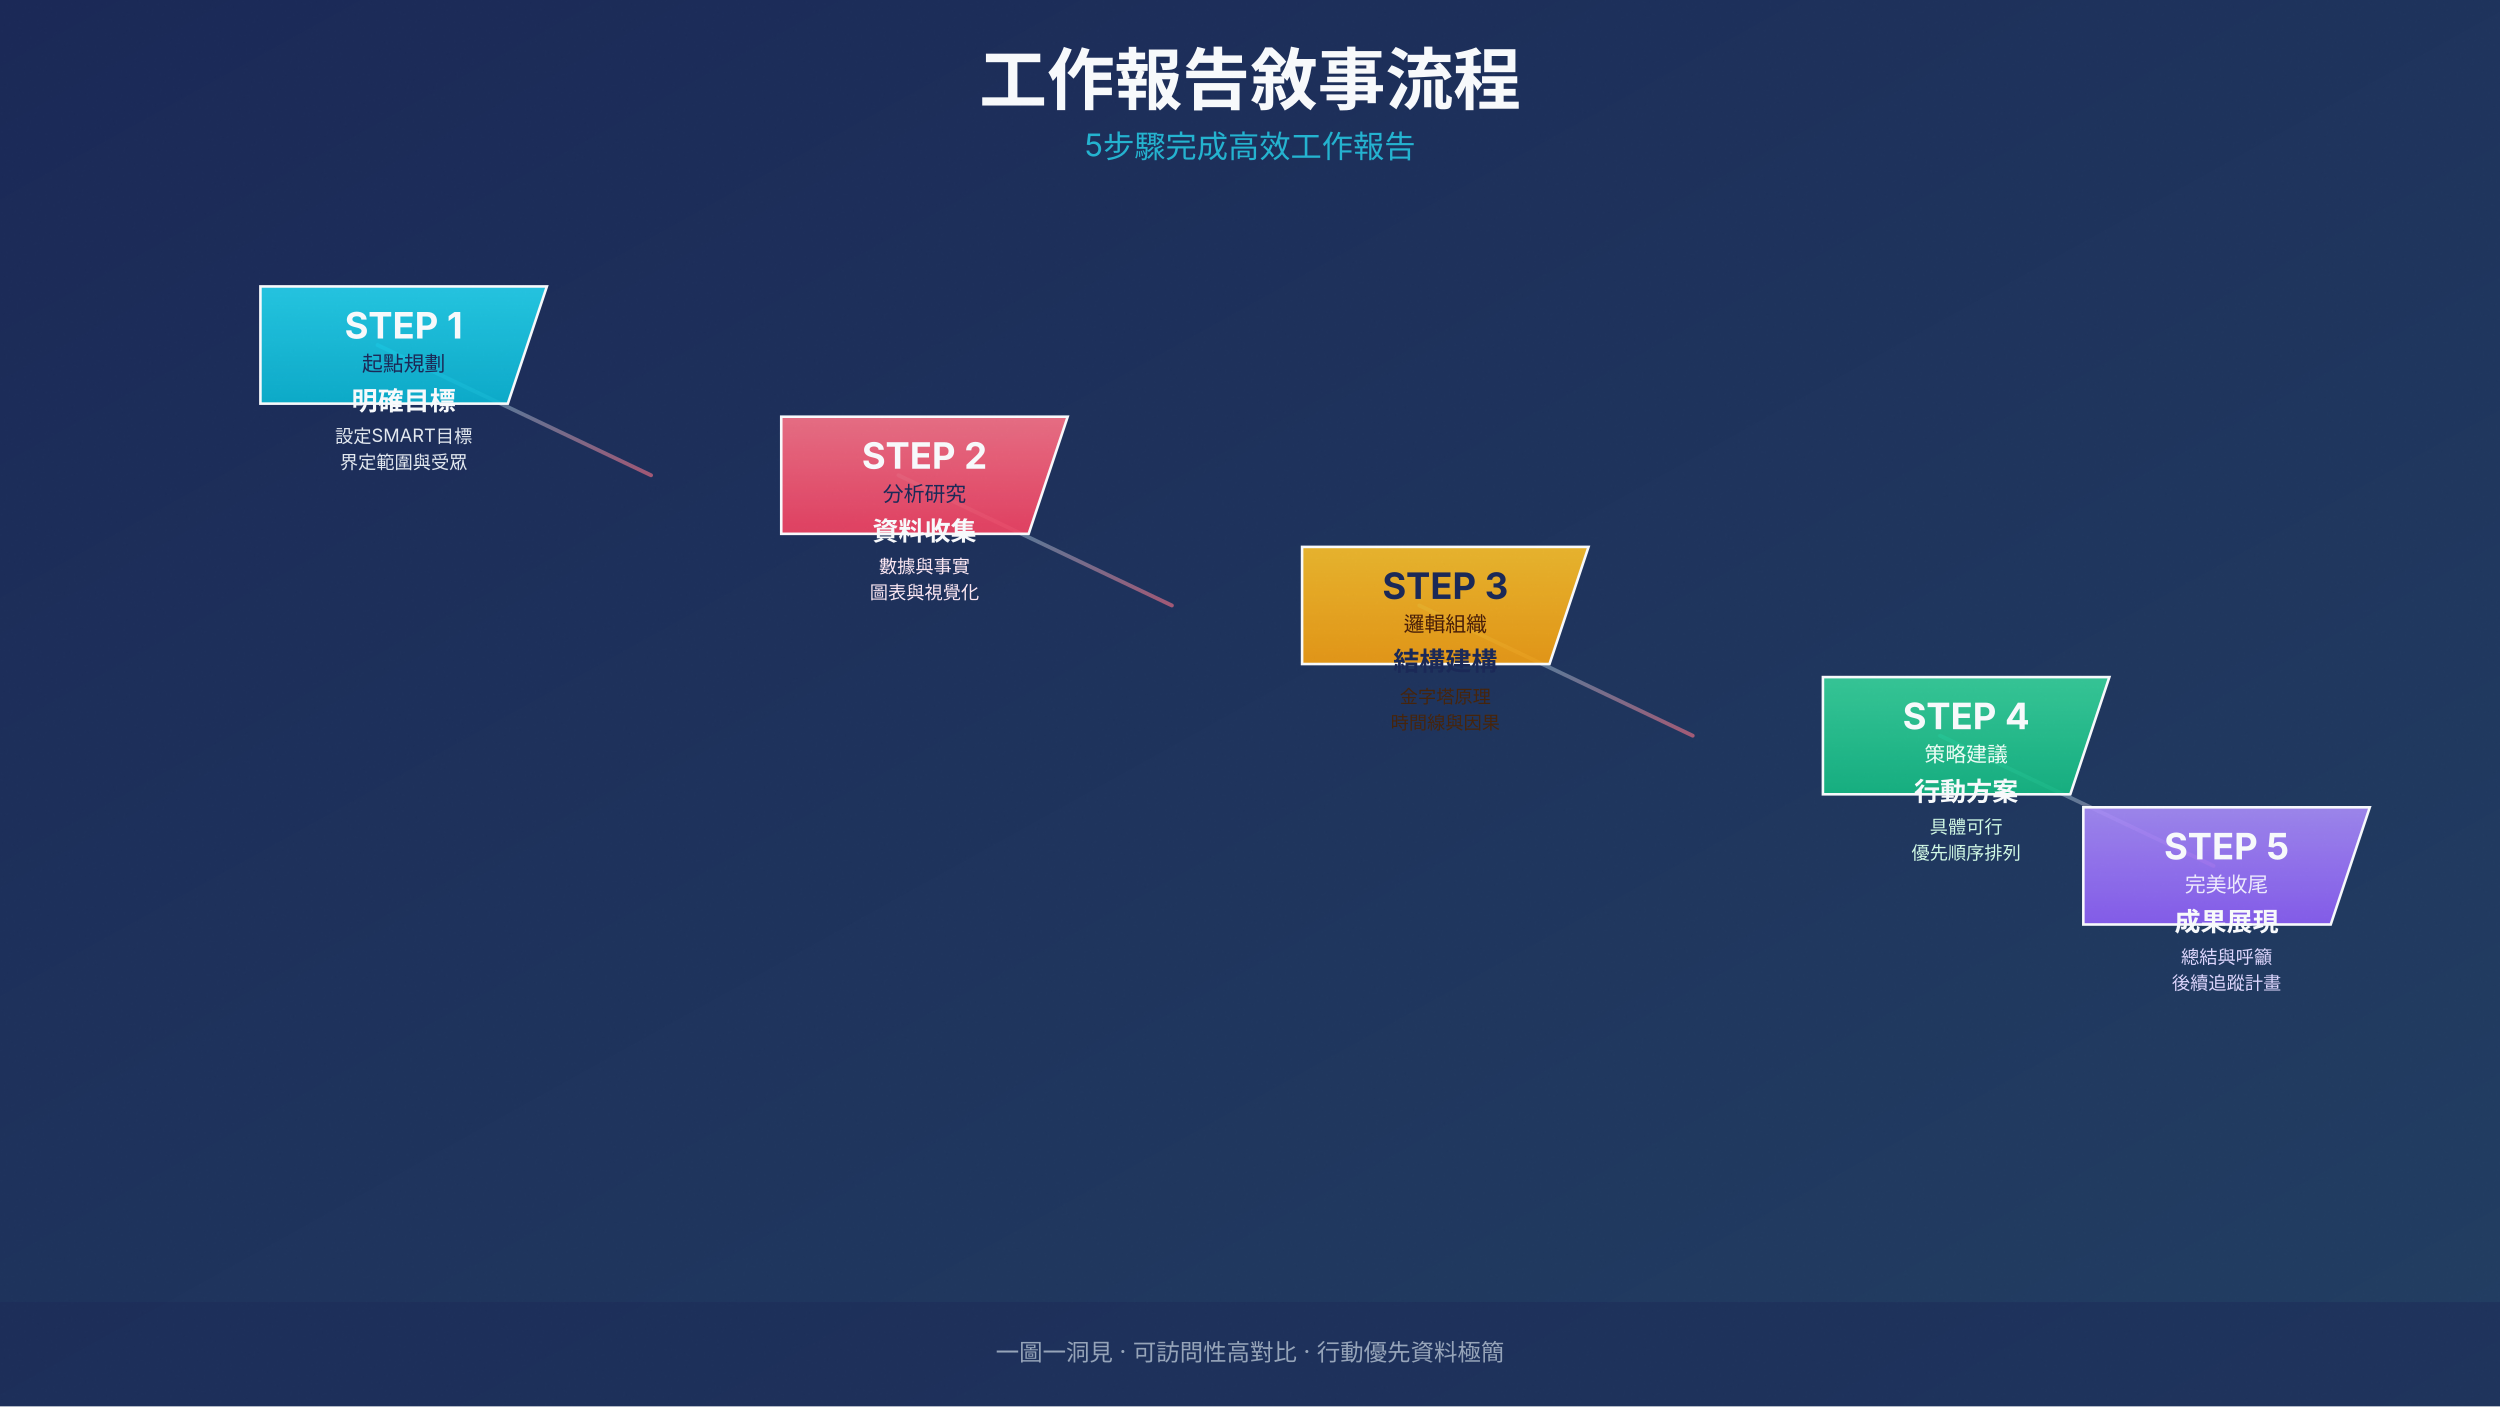
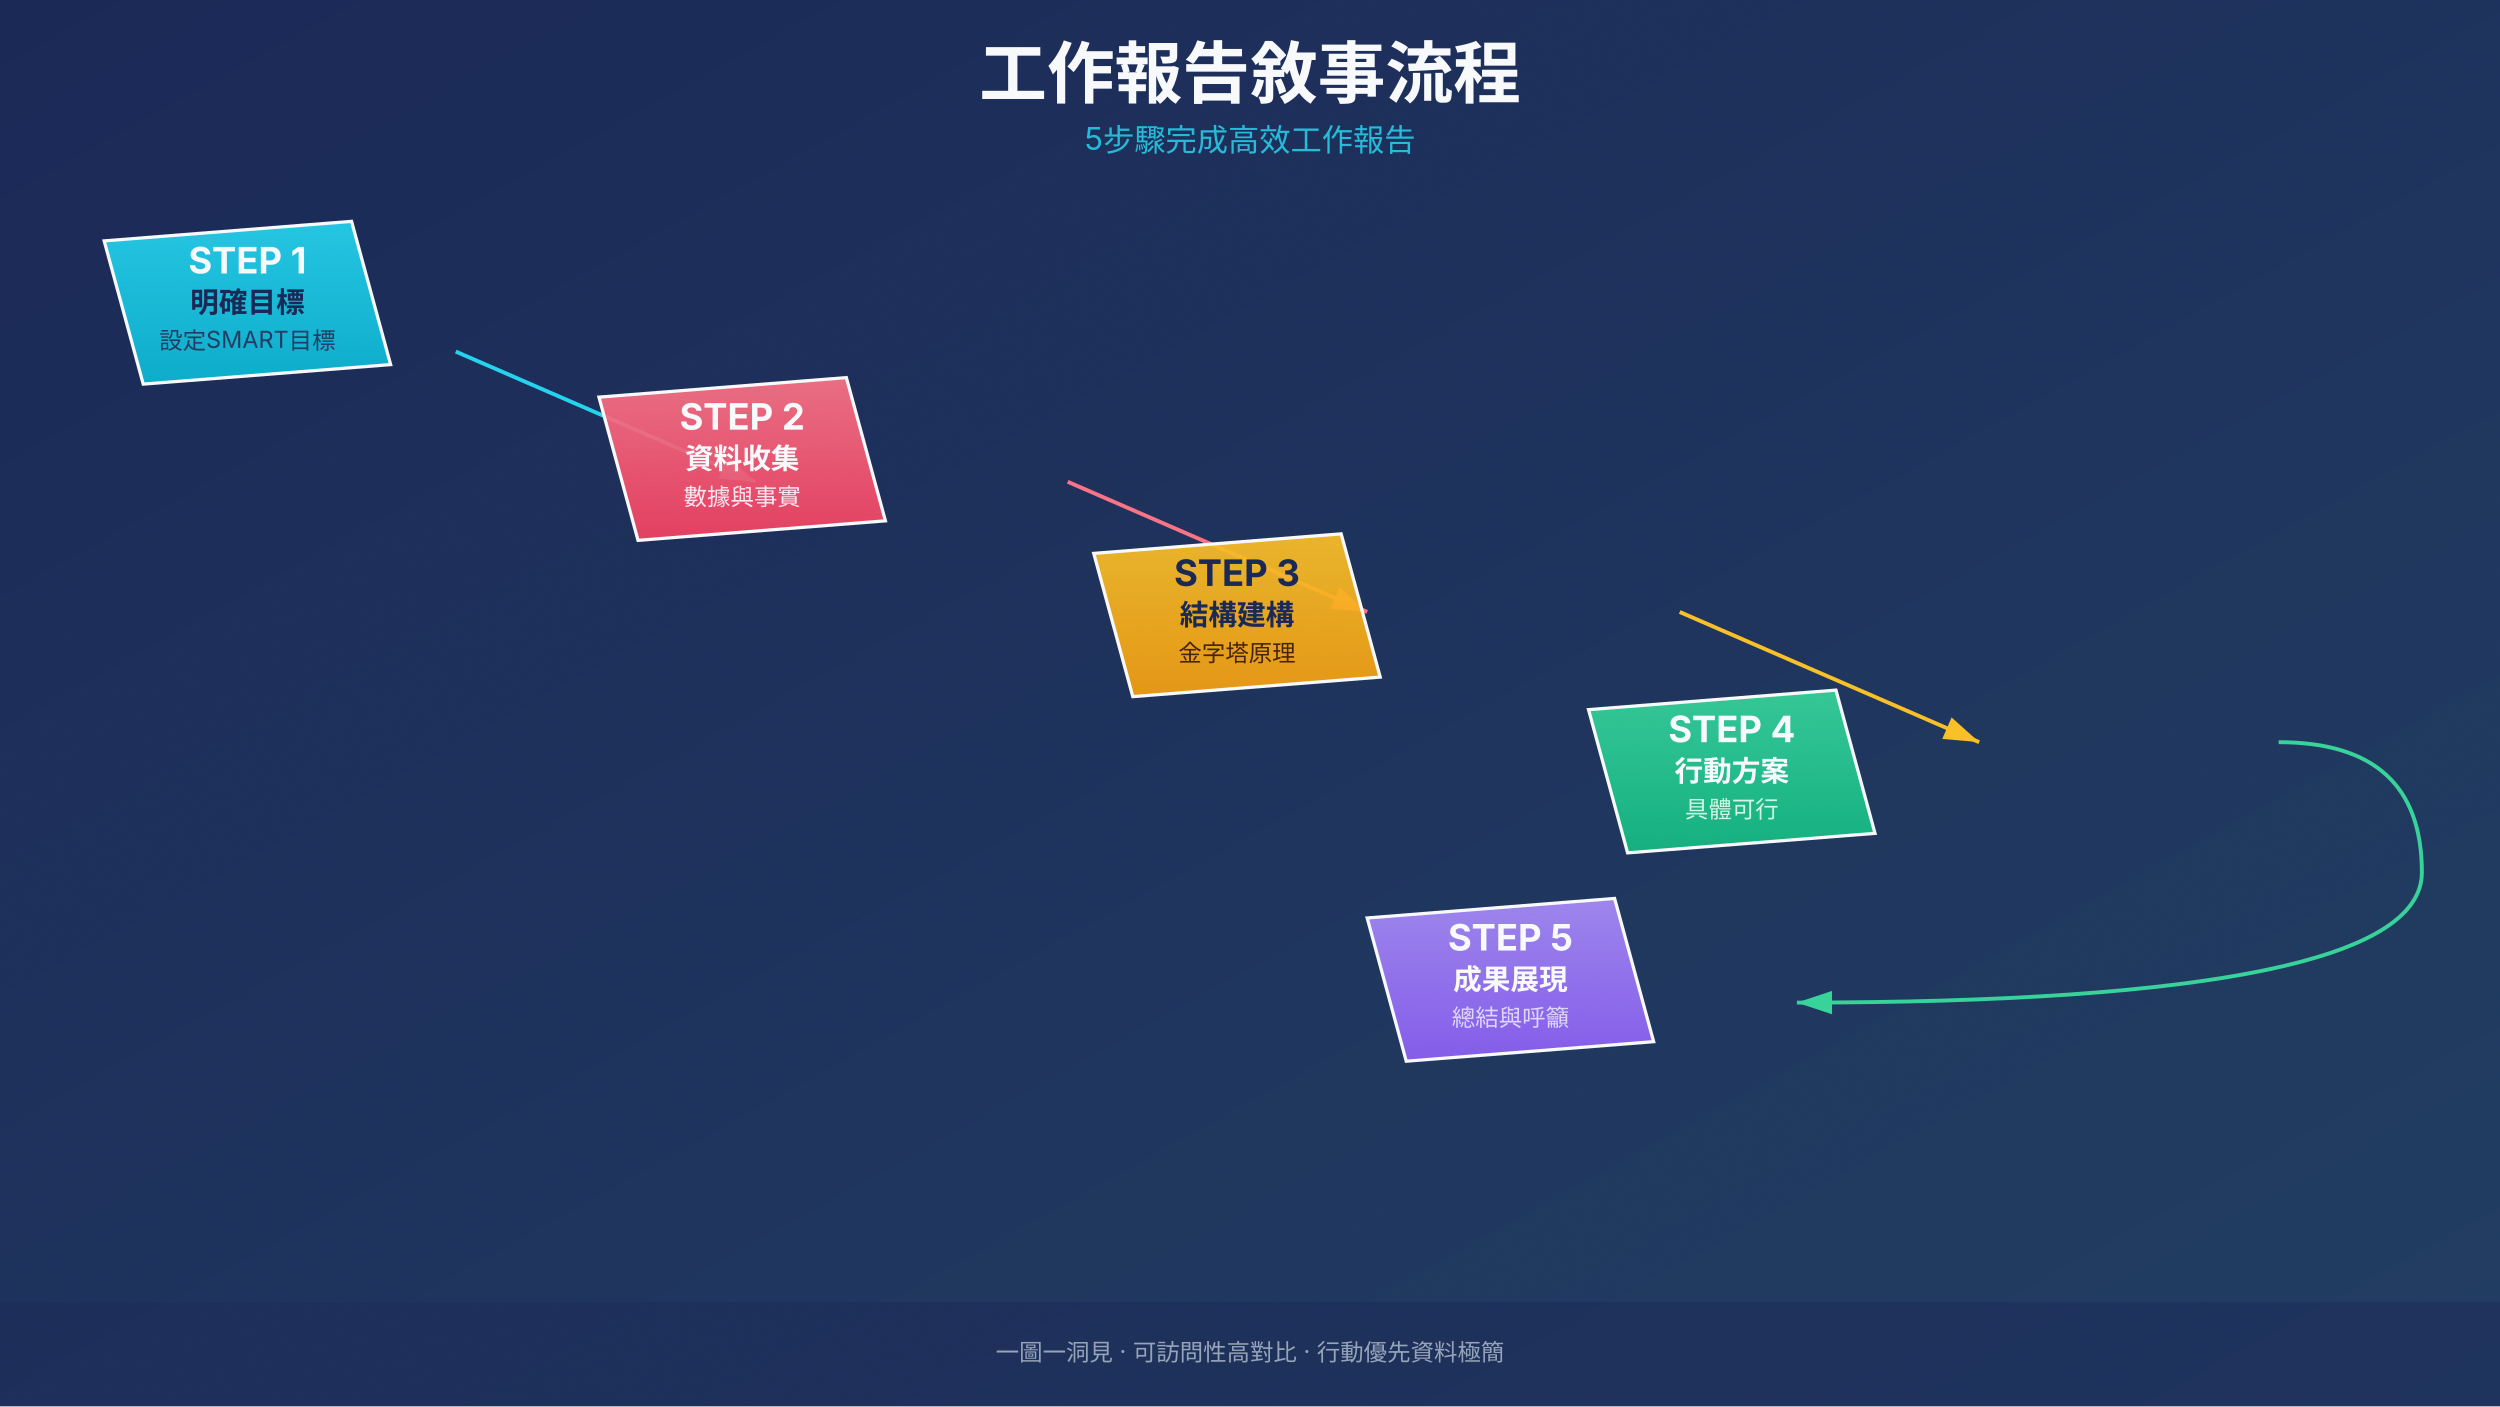
<svg xmlns="http://www.w3.org/2000/svg" viewBox="0 0 1920 1080" role="img">
  <defs>
    <filter id="paperTexture" x="0%" y="0%" width="100%" height="100%">
      <feTurbulence type="fractalNoise" baseFrequency="0.5" numOctaves="4" stitchTiles="stitch" />
      <feColorMatrix type="saturate" values="0" />
      <feBlend in="SourceGraphic" mode="multiply" result="textured" />
      <feComposite in="textured" in2="SourceGraphic" operator="in" />
    </filter>
    <linearGradient id="bgGrad" x1="0%" y1="0%" x2="100%" y2="100%">
      <stop offset="0%" stop-color="#172554" />
      <stop offset="100%" stop-color="#1e3a5f" />
    </linearGradient>
    <linearGradient id="step1Grad" x1="0%" y1="0%" x2="0%" y2="100%">
      <stop offset="0%" stop-color="#22D3EE" />
      <stop offset="100%" stop-color="#06b6d4" />
    </linearGradient>
    <linearGradient id="step2Grad" x1="0%" y1="0%" x2="0%" y2="100%">
      <stop offset="0%" stop-color="#FB7185" />
      <stop offset="100%" stop-color="#f43f5e" />
    </linearGradient>
    <linearGradient id="step3Grad" x1="0%" y1="0%" x2="0%" y2="100%">
      <stop offset="0%" stop-color="#FBBF24" />
      <stop offset="100%" stop-color="#f59e0b" />
    </linearGradient>
    <linearGradient id="step4Grad" x1="0%" y1="0%" x2="0%" y2="100%">
      <stop offset="0%" stop-color="#34d399" />
      <stop offset="100%" stop-color="#10b981" />
    </linearGradient>
    <linearGradient id="step5Grad" x1="0%" y1="0%" x2="0%" y2="100%">
      <stop offset="0%" stop-color="#a78bfa" />
      <stop offset="100%" stop-color="#8b5cf6" />
    </linearGradient>
-     <linearGradient id="connectorGrad" x1="0%" y1="0%" x2="0%" y2="100%">
-       <stop offset="0%" stop-color="#22D3EE" />
-       <stop offset="100%" stop-color="#FB7185" />
-     </linearGradient>
+     <marker id="arrowCyan" markerWidth="10" markerHeight="10" refX="9" refY="3" orient="auto" markerUnits="strokeWidth">
+       <path d="M0,0 L0,6 L9,3 z" fill="#22D3EE" />
+     </marker>
+     <marker id="arrowPink" markerWidth="10" markerHeight="10" refX="9" refY="3" orient="auto" markerUnits="strokeWidth">
+       <path d="M0,0 L0,6 L9,3 z" fill="#FB7185" />
+     </marker>
+     <marker id="arrowYellow" markerWidth="10" markerHeight="10" refX="9" refY="3" orient="auto" markerUnits="strokeWidth">
+       <path d="M0,0 L0,6 L9,3 z" fill="#FBBF24" />
+     </marker>
+     <marker id="arrowGreen" markerWidth="10" markerHeight="10" refX="9" refY="3" orient="auto" markerUnits="strokeWidth">
+       <path d="M0,0 L0,6 L9,3 z" fill="#34d399" />
+     </marker>
+     <marker id="arrowPurple" markerWidth="10" markerHeight="10" refX="9" refY="3" orient="auto" markerUnits="strokeWidth">
+       <path d="M0,0 L0,6 L9,3 z" fill="#a78bfa" />
+     </marker>
  </defs>
  <rect width="1920" height="1080" fill="url(#bgGrad)" />
-   <text x="960" y="80" font-family="system-ui, -apple-system, 'Microsoft JhengHei', sans-serif" font-size="52" font-weight="bold" fill="#F8FAFC" text-anchor="middle">工作報告敘事流程</text>
-   <text x="960" y="120" font-family="system-ui, -apple-system, 'Microsoft JhengHei', sans-serif" font-size="24" fill="#22D3EE" text-anchor="middle" opacity="0.8">5步驟完成高效工作報告</text>
-   <g opacity="0.6">
-     <line x1="290" y1="265" x2="500" y2="365" stroke="url(#connectorGrad)" stroke-width="3" stroke-linecap="round" />
-     <line x1="690" y1="365" x2="900" y2="465" stroke="url(#connectorGrad)" stroke-width="3" stroke-linecap="round" />
-     <line x1="1090" y1="465" x2="1300" y2="565" stroke="url(#connectorGrad)" stroke-width="3" stroke-linecap="round" />
-     <line x1="1490" y1="565" x2="1700" y2="665" stroke="url(#connectorGrad)" stroke-width="3" stroke-linecap="round" />
+   <text x="960" y="75" font-family="system-ui, -apple-system, 'Microsoft JhengHei', sans-serif" font-size="52" font-weight="bold" fill="#F8FAFC" text-anchor="middle">工作報告敘事流程</text>
+   <text x="960" y="115" font-family="system-ui, -apple-system, 'Microsoft JhengHei', sans-serif" font-size="24" fill="#22D3EE" text-anchor="middle" opacity="0.85">5步驟完成高效工作報告</text>
+   <line x1="350" y1="270" x2="580" y2="370" stroke="#22D3EE" stroke-width="3" marker-end="url(#arrowCyan)" />
+   <line x1="820" y1="370" x2="1050" y2="470" stroke="#FB7185" stroke-width="3" marker-end="url(#arrowPink)" />
+   <line x1="1290" y1="470" x2="1520" y2="570" stroke="#FBBF24" stroke-width="3" marker-end="url(#arrowYellow)" />
+   <path d="M 1750 570 Q 1860 570 1860 670 Q 1860 770 1380 770" stroke="#34d399" stroke-width="3" fill="none" marker-end="url(#arrowGreen)" />
+   <g transform="translate(80, 170)">
+     <polygon points="0,15 190,0 220,110 30,125" fill="url(#step1Grad)" opacity="0.92" />
+     <polygon points="0,15 190,0 220,110 30,125" fill="none" stroke="#F8FAFC" stroke-width="2.5" />
+     <text x="110" y="40" font-family="system-ui, -apple-system, 'Microsoft JhengHei', sans-serif" font-size="28" font-weight="bold" fill="#F8FAFC" text-anchor="middle">STEP 1</text>
+     <text x="110" y="70" font-family="system-ui, -apple-system, 'Microsoft JhengHei', sans-serif" font-size="22" font-weight="bold" fill="#172554" text-anchor="middle">明確目標</text>
+     <text x="110" y="98" font-family="system-ui, -apple-system, 'Microsoft JhengHei', sans-serif" font-size="18" fill="#1e3a5f" text-anchor="middle">設定SMART目標</text>
  </g>
-   <g transform="translate(200, 220)">
-     <polygon points="0,0 220,0 190,90 0,90" fill="url(#step1Grad)" opacity="0.9" />
-     <polygon points="0,0 220,0 190,90 0,90" fill="none" stroke="#F8FAFC" stroke-width="2" />
-     <text x="110" y="40" font-family="system-ui, -apple-system, 'Microsoft JhengHei', sans-serif" font-size="28" font-weight="bold" fill="#F8FAFC" text-anchor="middle">STEP 1</text>
-     <text x="110" y="65" font-family="system-ui, -apple-system, 'Microsoft JhengHei', sans-serif" font-size="16" fill="#172554" text-anchor="middle">起點規劃</text>
-     <text x="110" y="95" font-family="system-ui, -apple-system, 'Microsoft JhengHei', sans-serif" font-size="20" font-weight="bold" fill="#F8FAFC" text-anchor="middle">明確目標</text>
-     <text x="110" y="120" font-family="system-ui, -apple-system, 'Microsoft JhengHei', sans-serif" font-size="14" fill="#e2e8f0" text-anchor="middle">設定SMART目標</text>
-     <text x="110" y="140" font-family="system-ui, -apple-system, 'Microsoft JhengHei', sans-serif" font-size="14" fill="#e2e8f0" text-anchor="middle">界定範圍與受眾</text>
+   <g transform="translate(460, 290)">
+     <polygon points="0,15 190,0 220,110 30,125" fill="url(#step2Grad)" opacity="0.92" />
+     <polygon points="0,15 190,0 220,110 30,125" fill="none" stroke="#F8FAFC" stroke-width="2.5" />
+     <text x="110" y="40" font-family="system-ui, -apple-system, 'Microsoft JhengHei', sans-serif" font-size="28" font-weight="bold" fill="#F8FAFC" text-anchor="middle">STEP 2</text>
+     <text x="110" y="70" font-family="system-ui, -apple-system, 'Microsoft JhengHei', sans-serif" font-size="22" font-weight="bold" fill="#F8FAFC" text-anchor="middle">資料收集</text>
+     <text x="110" y="98" font-family="system-ui, -apple-system, 'Microsoft JhengHei', sans-serif" font-size="18" fill="#fce7f3" text-anchor="middle">數據與事實</text>
  </g>
-   <g transform="translate(600, 320)">
-     <polygon points="0,0 220,0 190,90 0,90" fill="url(#step2Grad)" opacity="0.9" />
-     <polygon points="0,0 220,0 190,90 0,90" fill="none" stroke="#F8FAFC" stroke-width="2" />
-     <text x="110" y="40" font-family="system-ui, -apple-system, 'Microsoft JhengHei', sans-serif" font-size="28" font-weight="bold" fill="#F8FAFC" text-anchor="middle">STEP 2</text>
-     <text x="110" y="65" font-family="system-ui, -apple-system, 'Microsoft JhengHei', sans-serif" font-size="16" fill="#172554" text-anchor="middle">分析研究</text>
-     <text x="110" y="95" font-family="system-ui, -apple-system, 'Microsoft JhengHei', sans-serif" font-size="20" font-weight="bold" fill="#F8FAFC" text-anchor="middle">資料收集</text>
-     <text x="110" y="120" font-family="system-ui, -apple-system, 'Microsoft JhengHei', sans-serif" font-size="14" fill="#fce7f3" text-anchor="middle">數據與事實</text>
-     <text x="110" y="140" font-family="system-ui, -apple-system, 'Microsoft JhengHei', sans-serif" font-size="14" fill="#fce7f3" text-anchor="middle">圖表與視覺化</text>
+   <g transform="translate(840, 410)">
+     <polygon points="0,15 190,0 220,110 30,125" fill="url(#step3Grad)" opacity="0.92" />
+     <polygon points="0,15 190,0 220,110 30,125" fill="none" stroke="#F8FAFC" stroke-width="2.5" />
+     <text x="110" y="40" font-family="system-ui, -apple-system, 'Microsoft JhengHei', sans-serif" font-size="28" font-weight="bold" fill="#172554" text-anchor="middle">STEP 3</text>
+     <text x="110" y="70" font-family="system-ui, -apple-system, 'Microsoft JhengHei', sans-serif" font-size="22" font-weight="bold" fill="#172554" text-anchor="middle">結構建構</text>
+     <text x="110" y="98" font-family="system-ui, -apple-system, 'Microsoft JhengHei', sans-serif" font-size="18" fill="#422006" text-anchor="middle">金字塔原理</text>
  </g>
-   <g transform="translate(1000, 420)">
-     <polygon points="0,0 220,0 190,90 0,90" fill="url(#step3Grad)" opacity="0.9" />
-     <polygon points="0,0 220,0 190,90 0,90" fill="none" stroke="#F8FAFC" stroke-width="2" />
-     <text x="110" y="40" font-family="system-ui, -apple-system, 'Microsoft JhengHei', sans-serif" font-size="28" font-weight="bold" fill="#172554" text-anchor="middle">STEP 3</text>
-     <text x="110" y="65" font-family="system-ui, -apple-system, 'Microsoft JhengHei', sans-serif" font-size="16" fill="#451a03" text-anchor="middle">邏輯組織</text>
-     <text x="110" y="95" font-family="system-ui, -apple-system, 'Microsoft JhengHei', sans-serif" font-size="20" font-weight="bold" fill="#172554" text-anchor="middle">結構建構</text>
-     <text x="110" y="120" font-family="system-ui, -apple-system, 'Microsoft JhengHei', sans-serif" font-size="14" fill="#422006" text-anchor="middle">金字塔原理</text>
-     <text x="110" y="140" font-family="system-ui, -apple-system, 'Microsoft JhengHei', sans-serif" font-size="14" fill="#422006" text-anchor="middle">時間線與因果</text>
+   <g transform="translate(1220, 530)">
+     <polygon points="0,15 190,0 220,110 30,125" fill="url(#step4Grad)" opacity="0.92" />
+     <polygon points="0,15 190,0 220,110 30,125" fill="none" stroke="#F8FAFC" stroke-width="2.5" />
+     <text x="110" y="40" font-family="system-ui, -apple-system, 'Microsoft JhengHei', sans-serif" font-size="28" font-weight="bold" fill="#F8FAFC" text-anchor="middle">STEP 4</text>
+     <text x="110" y="70" font-family="system-ui, -apple-system, 'Microsoft JhengHei', sans-serif" font-size="22" font-weight="bold" fill="#F8FAFC" text-anchor="middle">行動方案</text>
+     <text x="110" y="98" font-family="system-ui, -apple-system, 'Microsoft JhengHei', sans-serif" font-size="18" fill="#d1fae5" text-anchor="middle">具體可行</text>
  </g>
-   <g transform="translate(1400, 520)">
-     <polygon points="0,0 220,0 190,90 0,90" fill="url(#step4Grad)" opacity="0.9" />
-     <polygon points="0,0 220,0 190,90 0,90" fill="none" stroke="#F8FAFC" stroke-width="2" />
-     <text x="110" y="40" font-family="system-ui, -apple-system, 'Microsoft JhengHei', sans-serif" font-size="28" font-weight="bold" fill="#F8FAFC" text-anchor="middle">STEP 4</text>
-     <text x="110" y="65" font-family="system-ui, -apple-system, 'Microsoft JhengHei', sans-serif" font-size="16" fill="#ecfdf5" text-anchor="middle">策略建議</text>
-     <text x="110" y="95" font-family="system-ui, -apple-system, 'Microsoft JhengHei', sans-serif" font-size="20" font-weight="bold" fill="#F8FAFC" text-anchor="middle">行動方案</text>
-     <text x="110" y="120" font-family="system-ui, -apple-system, 'Microsoft JhengHei', sans-serif" font-size="14" fill="#d1fae5" text-anchor="middle">具體可行</text>
-     <text x="110" y="140" font-family="system-ui, -apple-system, 'Microsoft JhengHei', sans-serif" font-size="14" fill="#d1fae5" text-anchor="middle">優先順序排列</text>
-   </g>
-   <g transform="translate(1600, 620)">
-     <polygon points="0,0 220,0 190,90 0,90" fill="url(#step5Grad)" opacity="0.9" />
-     <polygon points="0,0 220,0 190,90 0,90" fill="none" stroke="#F8FAFC" stroke-width="2" />
+   <g transform="translate(1050, 690)">
+     <polygon points="0,15 190,0 220,110 30,125" fill="url(#step5Grad)" opacity="0.92" />
+     <polygon points="0,15 190,0 220,110 30,125" fill="none" stroke="#F8FAFC" stroke-width="2.5" />
    <text x="110" y="40" font-family="system-ui, -apple-system, 'Microsoft JhengHei', sans-serif" font-size="28" font-weight="bold" fill="#F8FAFC" text-anchor="middle">STEP 5</text>
-     <text x="110" y="65" font-family="system-ui, -apple-system, 'Microsoft JhengHei', sans-serif" font-size="16" fill="#ede9fe" text-anchor="middle">完美收尾</text>
-     <text x="110" y="95" font-family="system-ui, -apple-system, 'Microsoft JhengHei', sans-serif" font-size="20" font-weight="bold" fill="#F8FAFC" text-anchor="middle">成果展現</text>
-     <text x="110" y="120" font-family="system-ui, -apple-system, 'Microsoft JhengHei', sans-serif" font-size="14" fill="#ddd6fe" text-anchor="middle">總結與呼籲</text>
-     <text x="110" y="140" font-family="system-ui, -apple-system, 'Microsoft JhengHei', sans-serif" font-size="14" fill="#ddd6fe" text-anchor="middle">後續追蹤計畫</text>
+     <text x="110" y="70" font-family="system-ui, -apple-system, 'Microsoft JhengHei', sans-serif" font-size="22" font-weight="bold" fill="#F8FAFC" text-anchor="middle">成果展現</text>
+     <text x="110" y="98" font-family="system-ui, -apple-system, 'Microsoft JhengHei', sans-serif" font-size="18" fill="#ddd6fe" text-anchor="middle">總結與呼籲</text>
  </g>
  <rect x="0" y="1000" width="1920" height="80" fill="#172554" opacity="0.5" />
  <text x="960" y="1045" font-family="system-ui, -apple-system, 'Microsoft JhengHei', sans-serif" font-size="18" fill="#94a3b8" text-anchor="middle">一圖一洞見 · 可訪問性高對比 · 行動優先資料極簡</text>
  <rect width="1920" height="1080" fill="#f8fafc" opacity="0.025" filter="url(#paperTexture)" />
</svg>
